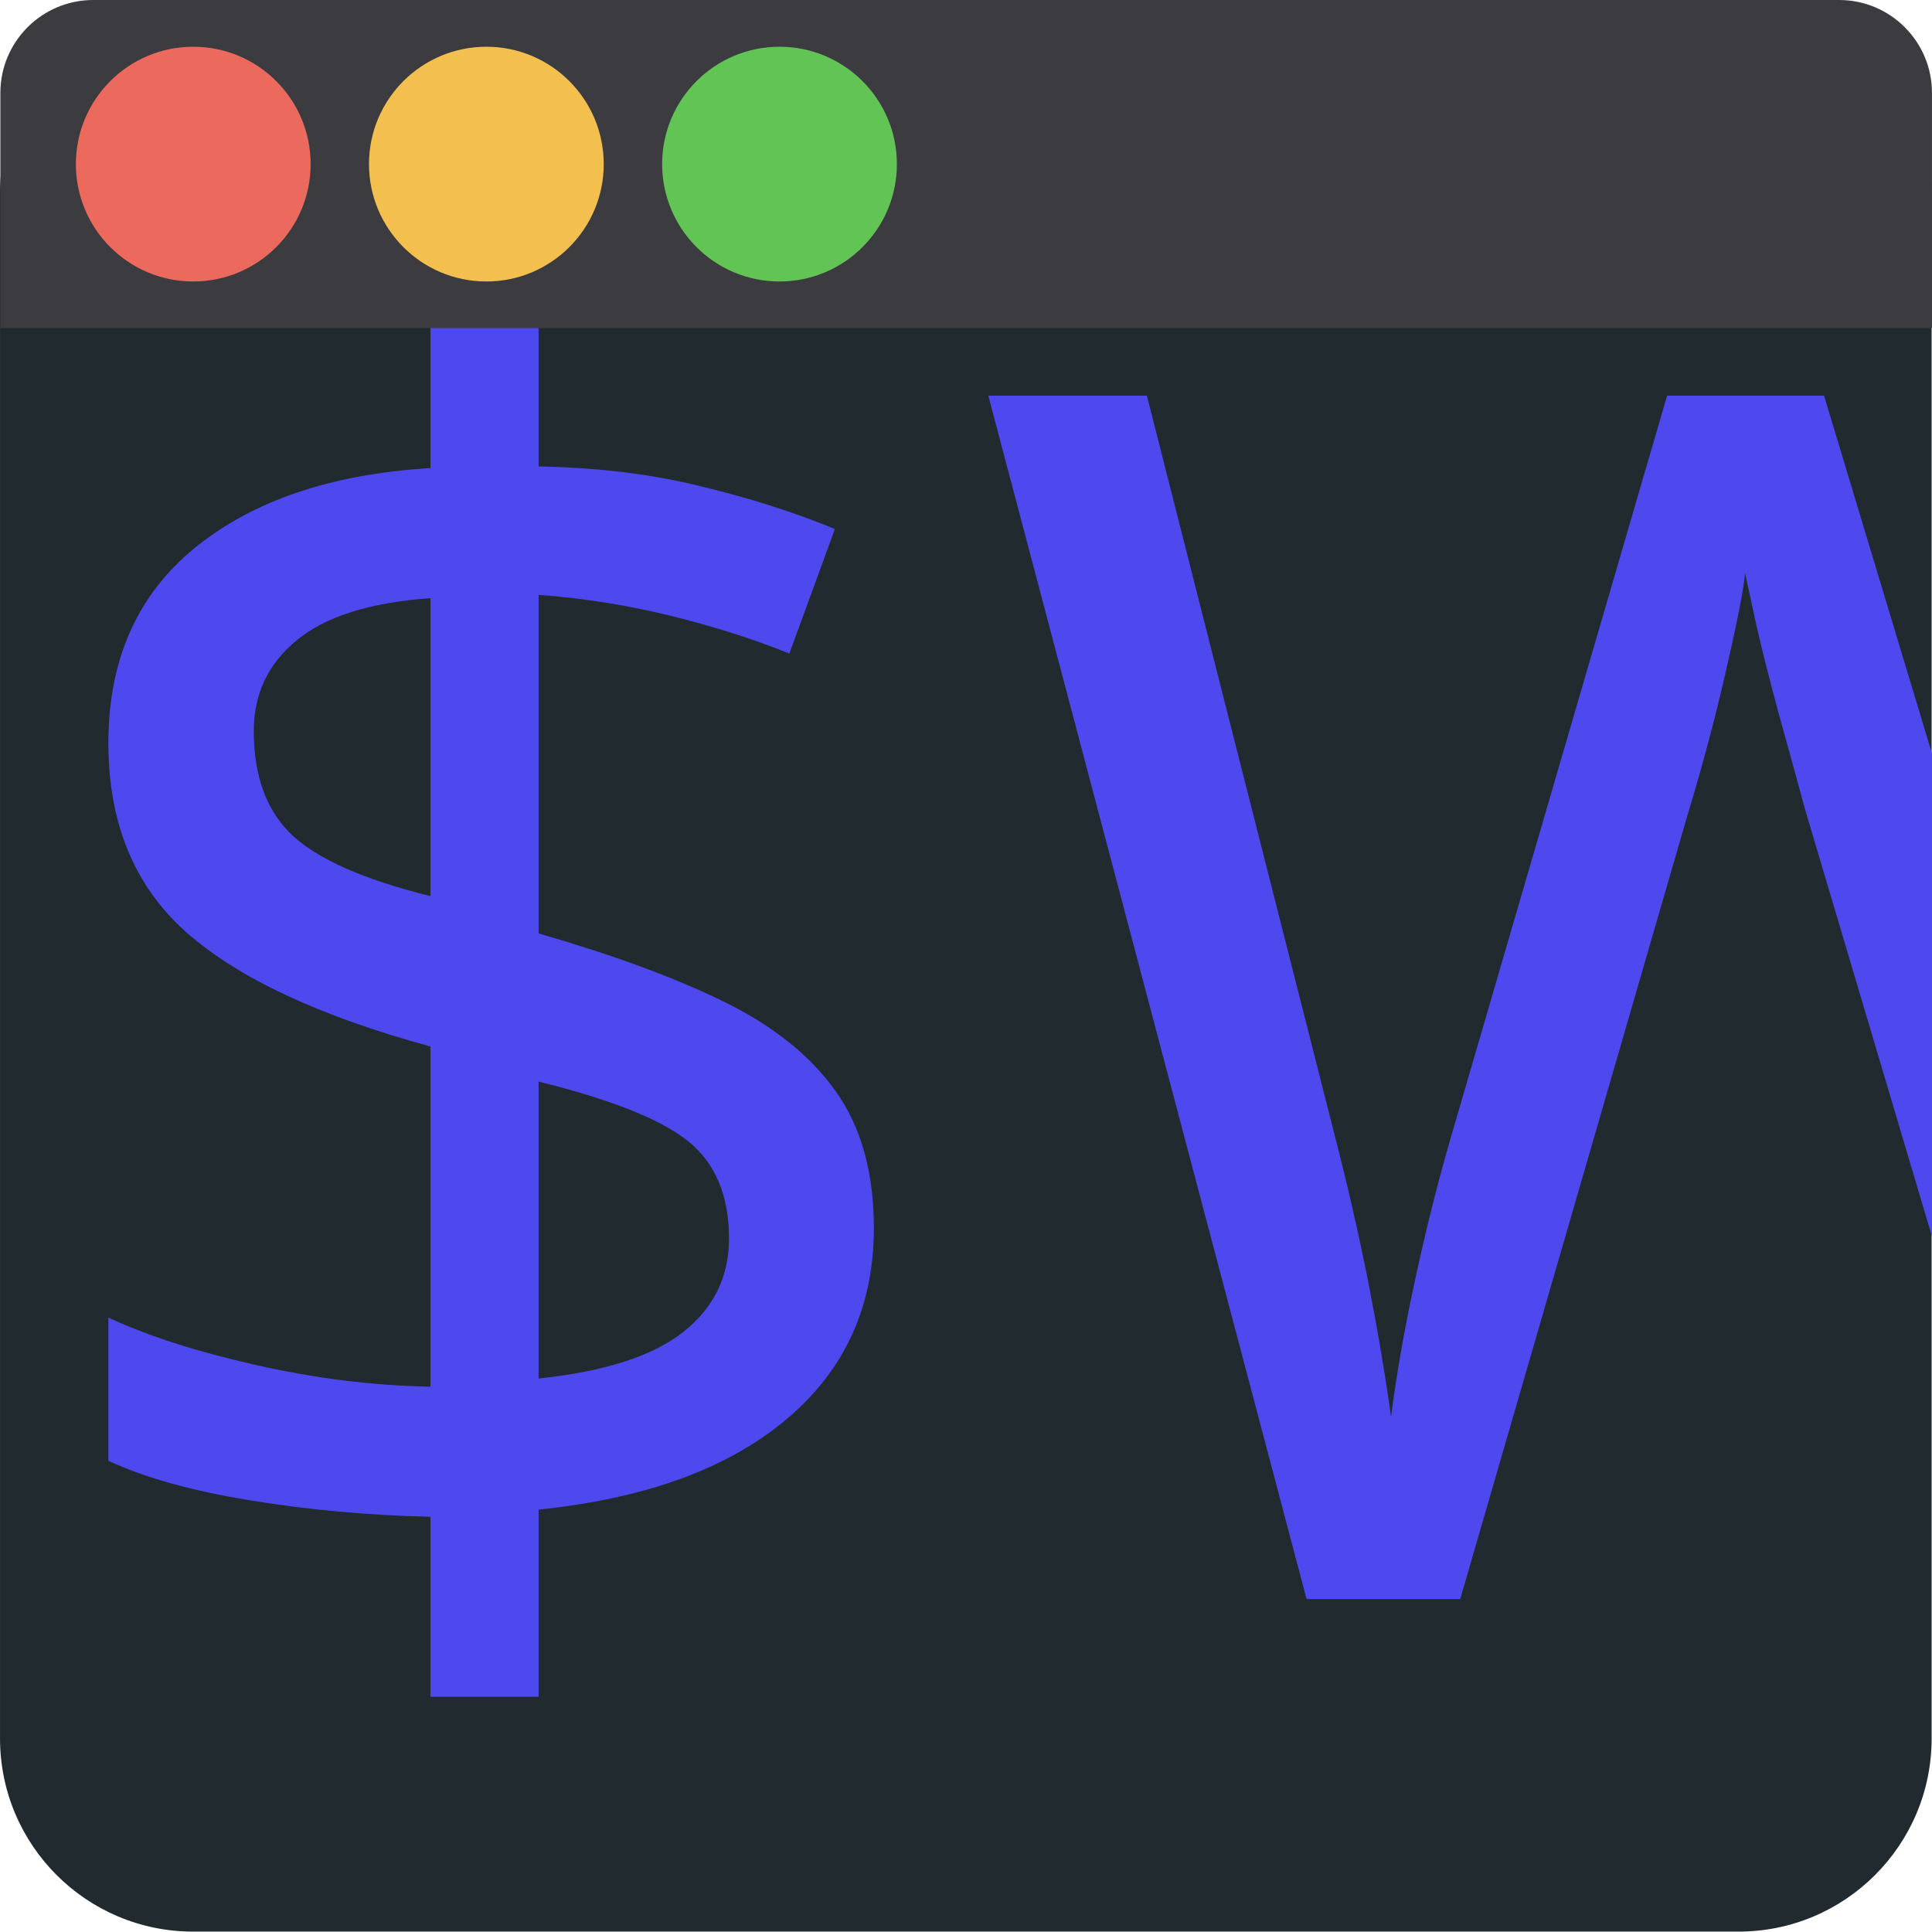
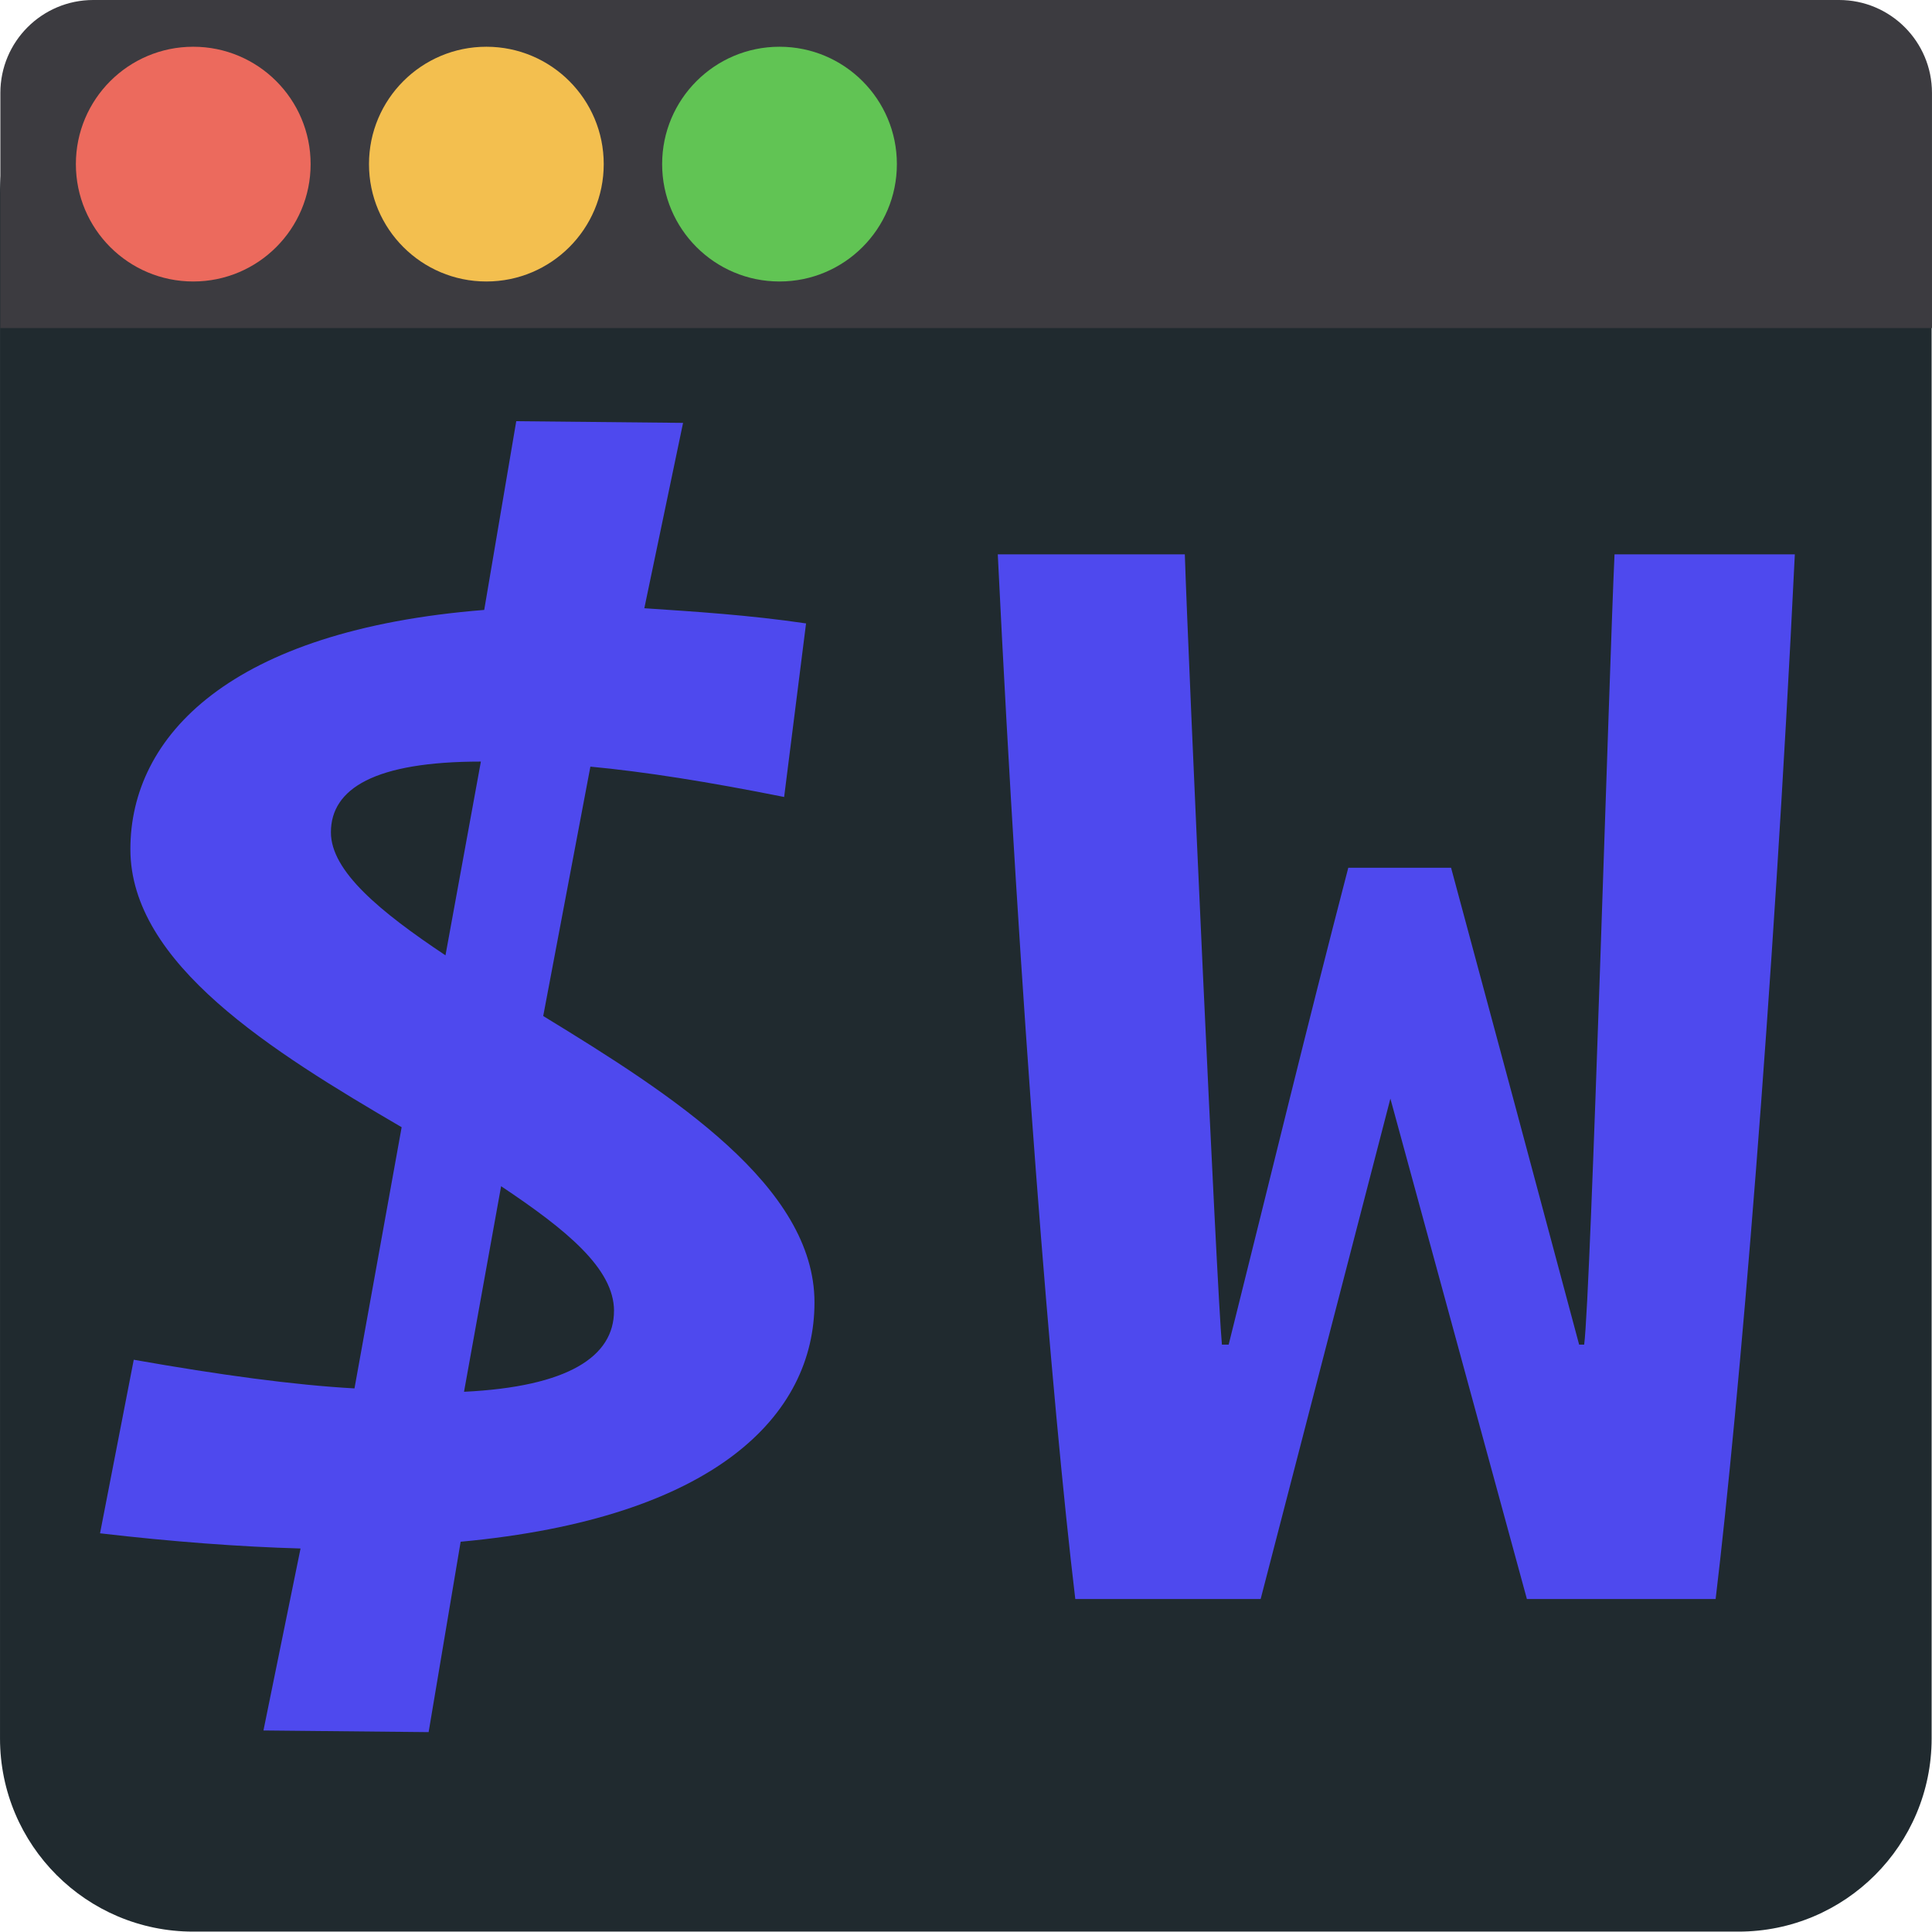
<svg xmlns="http://www.w3.org/2000/svg" xmlns:xlink="http://www.w3.org/1999/xlink" width="55.011mm" height="55mm" viewBox="0 0 55.011 55" version="1.1" id="svg8">
  <defs id="defs2">
    <linearGradient id="linearGradient905">
      <stop style="stop-color:#ff00ff;stop-opacity:1;" offset="0" id="stop901" />
      <stop style="stop-color:#ff00ff;stop-opacity:0;" offset="1" id="stop903" />
    </linearGradient>
    <linearGradient xlink:href="#linearGradient905" id="linearGradient907" x1="39.08" y1="72.46" x2="90.173" y2="72.46" gradientUnits="userSpaceOnUse" />
  </defs>
  <g id="layer1" transform="translate(-37.65661,-43.20712)">
    <path style="opacity:1;fill:#202a2f;fill-opacity:1;stroke:none;stroke-width:7.013;stroke-linecap:butt;stroke-linejoin:round;stroke-miterlimit:4;stroke-dasharray:none" id="rect10" width="55" height="55" x="37.657" y="43.207" d="m 43.157,43.207 h 44 a 5.5,5.5 45 0 1 5.5,5.5 v 44 a 5.5,5.5 135 0 1 -5.5,5.5 l -44,0 a 5.5,5.5 45 0 1 -5.5,-5.5 v -44 a 5.5,5.5 135 0 1 5.5,-5.5 z" />
-     <text xml:space="preserve" style="font-style:normal;font-variant:normal;font-weight:normal;font-stretch:normal;font-size:47.978px;line-height:1.25;font-family:'Operator Mono';-inkscape-font-specification:'Operator Mono';fill:#4e49ee;fill-opacity:1;stroke-width:0.265" x="37.772" y="88.737" id="text3144">
-       <tspan id="tspan3142" x="37.772" y="88.737" style="font-style:normal;font-variant:normal;font-weight:normal;font-stretch:normal;font-size:47.978px;font-family:'Operator Mono';-inkscape-font-specification:'Operator Mono';fill:#4e49ee;fill-opacity:1;stroke-width:0.265">$W</tspan>
-     </text>
+     <g aria-label="$W" id="text3144" style="font-style:normal;font-variant:normal;font-weight:normal;font-stretch:normal;font-size:47.978px;line-height:1.25;font-family:'Operator Mono';-inkscape-font-specification:'Operator Mono';fill:#4e49ee;fill-opacity:1;stroke-width:0.265">
+       <path d="m 47.079,66.907 c 0,-1.247 1.247,-2.015 4.27,-2.015 l -1.008,5.517 c -1.871,-1.247 -3.262,-2.399 -3.262,-3.502 z m 8.06,13.626 c 0,1.295 -1.295,2.159 -4.27,2.303 l 1.056,-5.853 c 1.871,1.247 3.215,2.351 3.215,3.55 z m -5.278,11.994 0.912,-5.421 c 7.245,-0.672 10.075,-3.598 10.075,-6.813 0,-3.31 -4.03,-5.901 -7.724,-8.156 l 1.343,-7.101 c 1.535,0.144 3.358,0.432 5.517,0.864 l 0.624,-4.942 C 58.978,60.718 57.442,60.622 56.003,60.526 l 1.103,-5.278 -4.75,-0.048 -0.912,5.374 c -7.245,0.576 -10.075,3.598 -10.075,6.813 0,3.262 4.03,5.757 7.724,7.916 l -1.343,7.437 c -1.727,-0.096 -3.838,-0.384 -6.285,-0.816 l -0.96,4.942 c 2.063,0.24 3.982,0.384 5.709,0.432 l -1.056,5.182 z" style="font-style:normal;font-variant:normal;font-weight:normal;font-stretch:normal;font-size:47.978px;font-family:'Operator Mono';-inkscape-font-specification:'Operator Mono';fill:#4e49ee;fill-opacity:1;stroke-width:0.265" id="path854" />
+       <path d="m 81.133,88.737 h 5.374 c 0.672,-5.613 1.631,-16.936 2.255,-29.746 h -5.134 c -0.144,3.023 -0.672,21.014 -0.864,22.502 h -0.144 c -1.295,-4.846 -2.351,-8.78 -3.646,-13.578 h -2.927 c -1.247,4.798 -2.111,8.396 -3.406,13.578 H 72.449 C 72.305,80.005 71.489,62.013 71.393,58.991 h -5.326 c 0.624,12.81 1.535,24.133 2.207,29.746 H 73.552 l 3.694,-14.249 z" style="font-style:normal;font-variant:normal;font-weight:normal;font-stretch:normal;font-size:47.978px;font-family:'Operator Mono';-inkscape-font-specification:'Operator Mono';fill:#4e49ee;fill-opacity:1;stroke-width:0.265" id="path856" />
+     </g>
    <path style="fill:#3c3b40;fill-opacity:1;stroke-width:10.059;stroke-linejoin:round" id="rect937" width="55" height="9.341" x="37.667" y="43.207" d="m 40.313,43.207 h 49.708 a 2.646,2.646 45 0 1 2.646,2.646 v 6.696 h -55 v -6.696 a 2.646,2.646 135 0 1 2.646,-2.646 z" />
    <circle style="fill:#ec6a5d;fill-opacity:1;stroke:none;stroke-width:10;stroke-linecap:butt;stroke-linejoin:round;stroke-miterlimit:4;stroke-dasharray:none;stroke-opacity:1" id="path3090" cx="43.159" cy="47.88" r="3.342" />
    <circle style="fill:#f3bf4f;fill-opacity:1;stroke:none;stroke-width:10;stroke-linecap:butt;stroke-linejoin:round;stroke-miterlimit:4;stroke-dasharray:none;stroke-opacity:1" id="path3090-4" cx="51.505" cy="47.88" r="3.342" />
    <circle style="fill:#61c454;fill-opacity:1;stroke:none;stroke-width:10;stroke-linecap:butt;stroke-linejoin:round;stroke-miterlimit:4;stroke-dasharray:none;stroke-opacity:1" id="path3090-5" cx="59.852" cy="47.88" r="3.342" />
  </g>
</svg>
